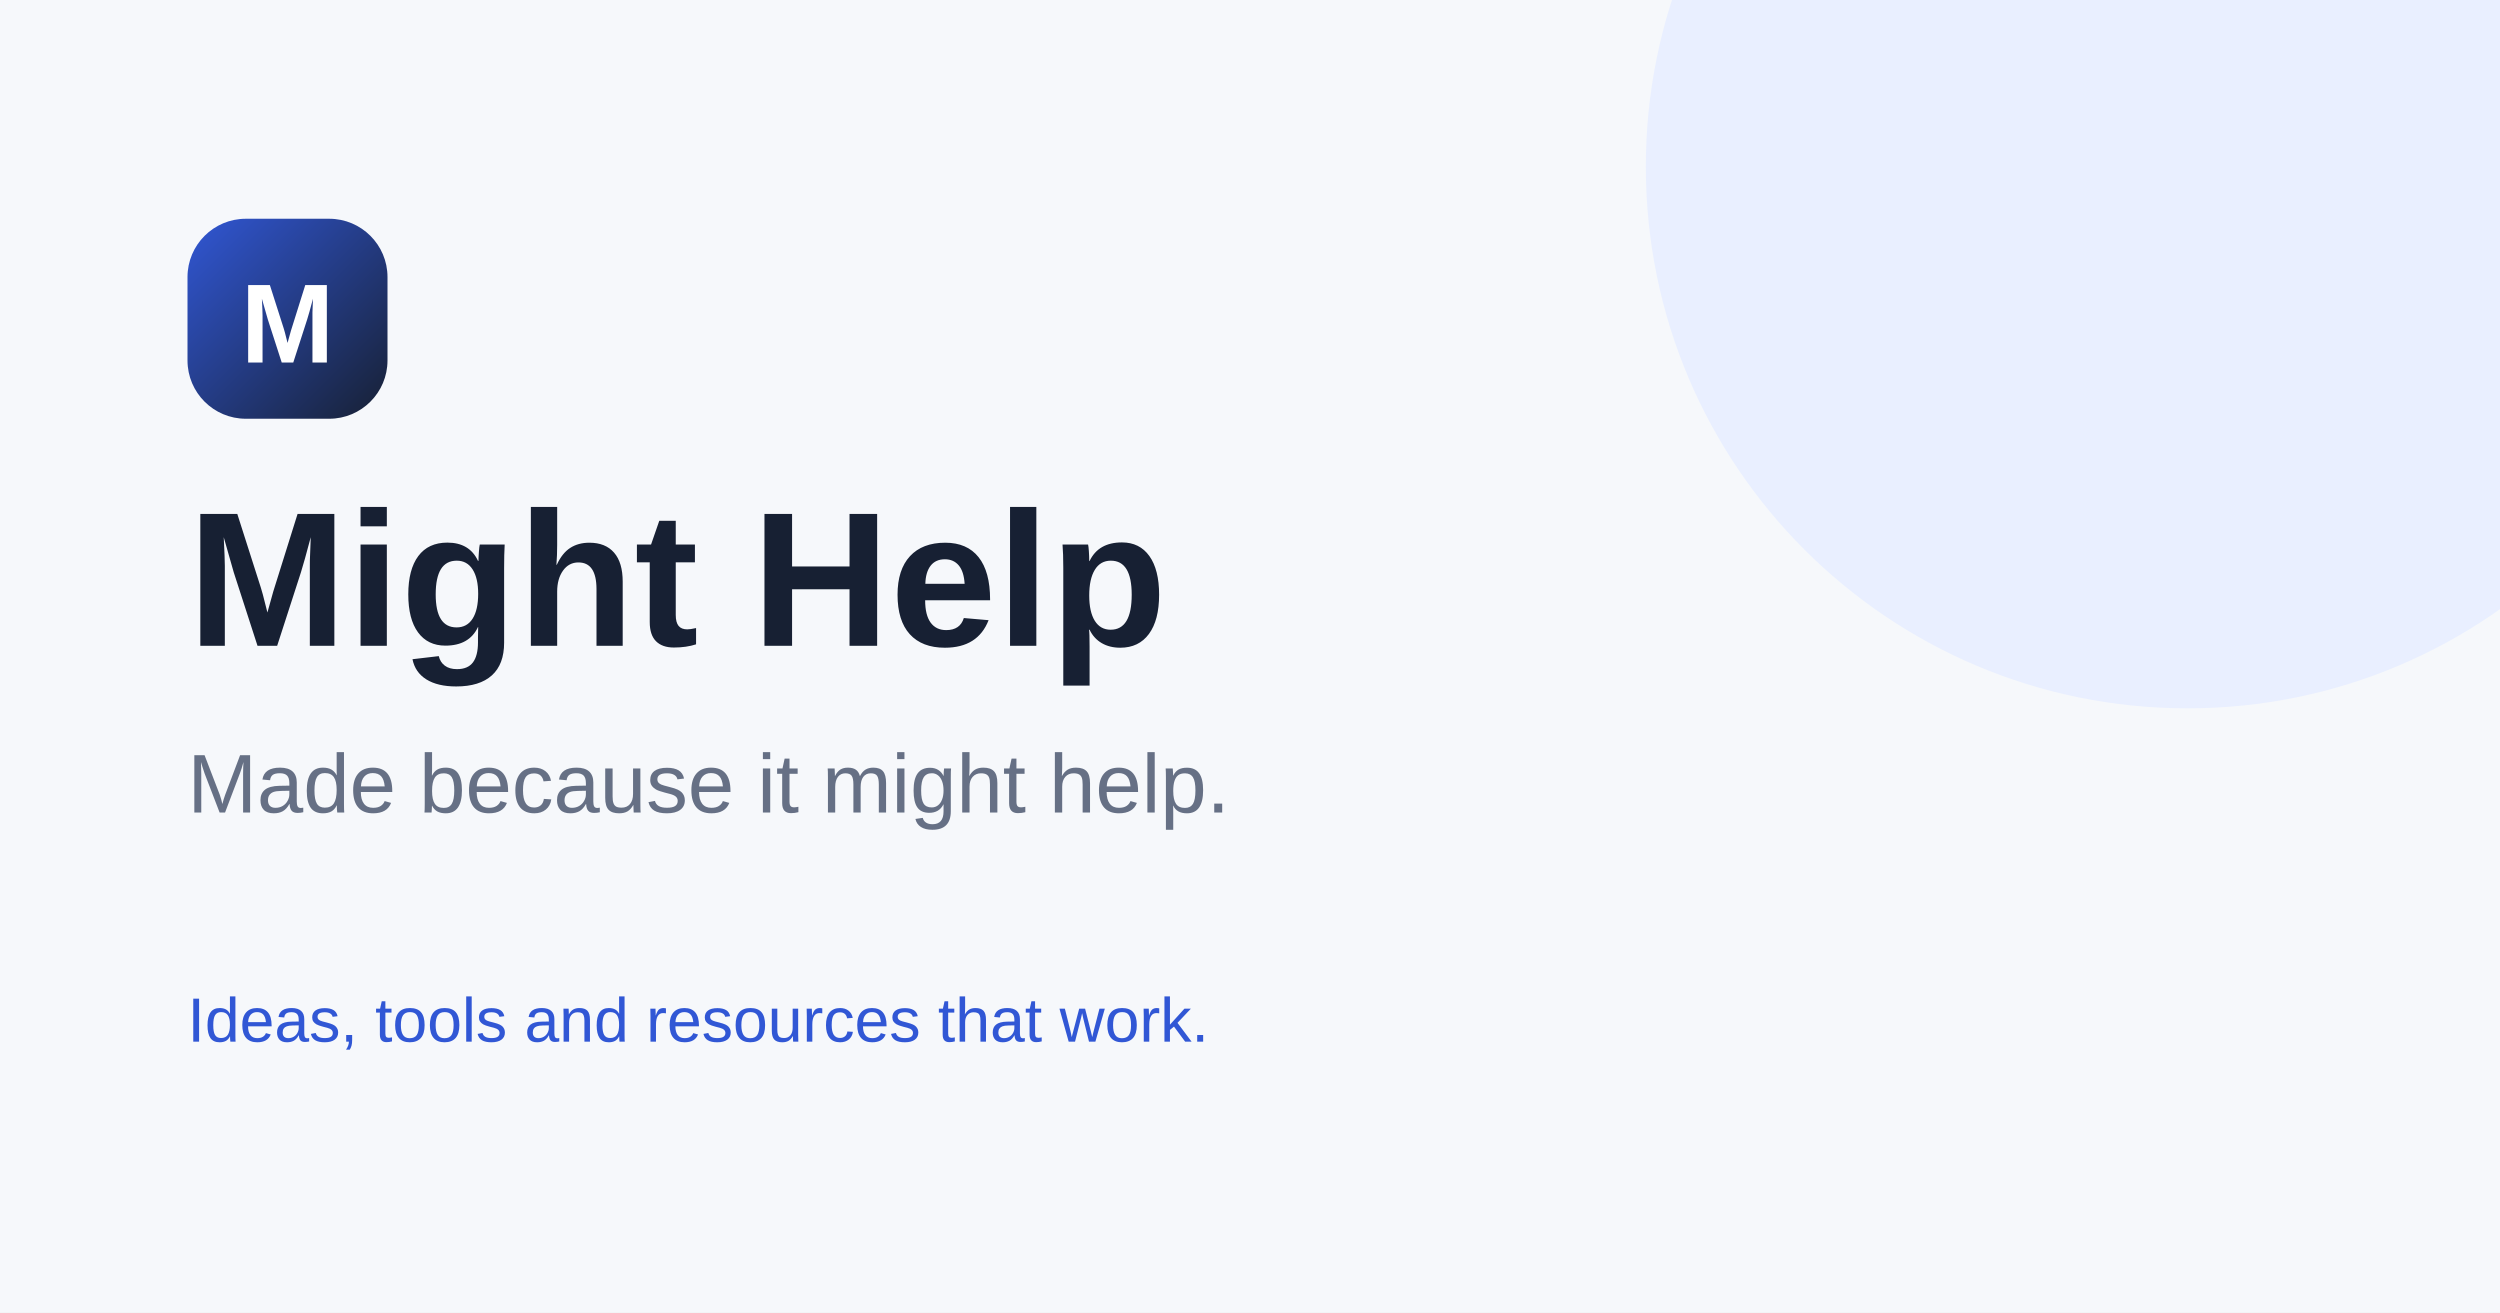
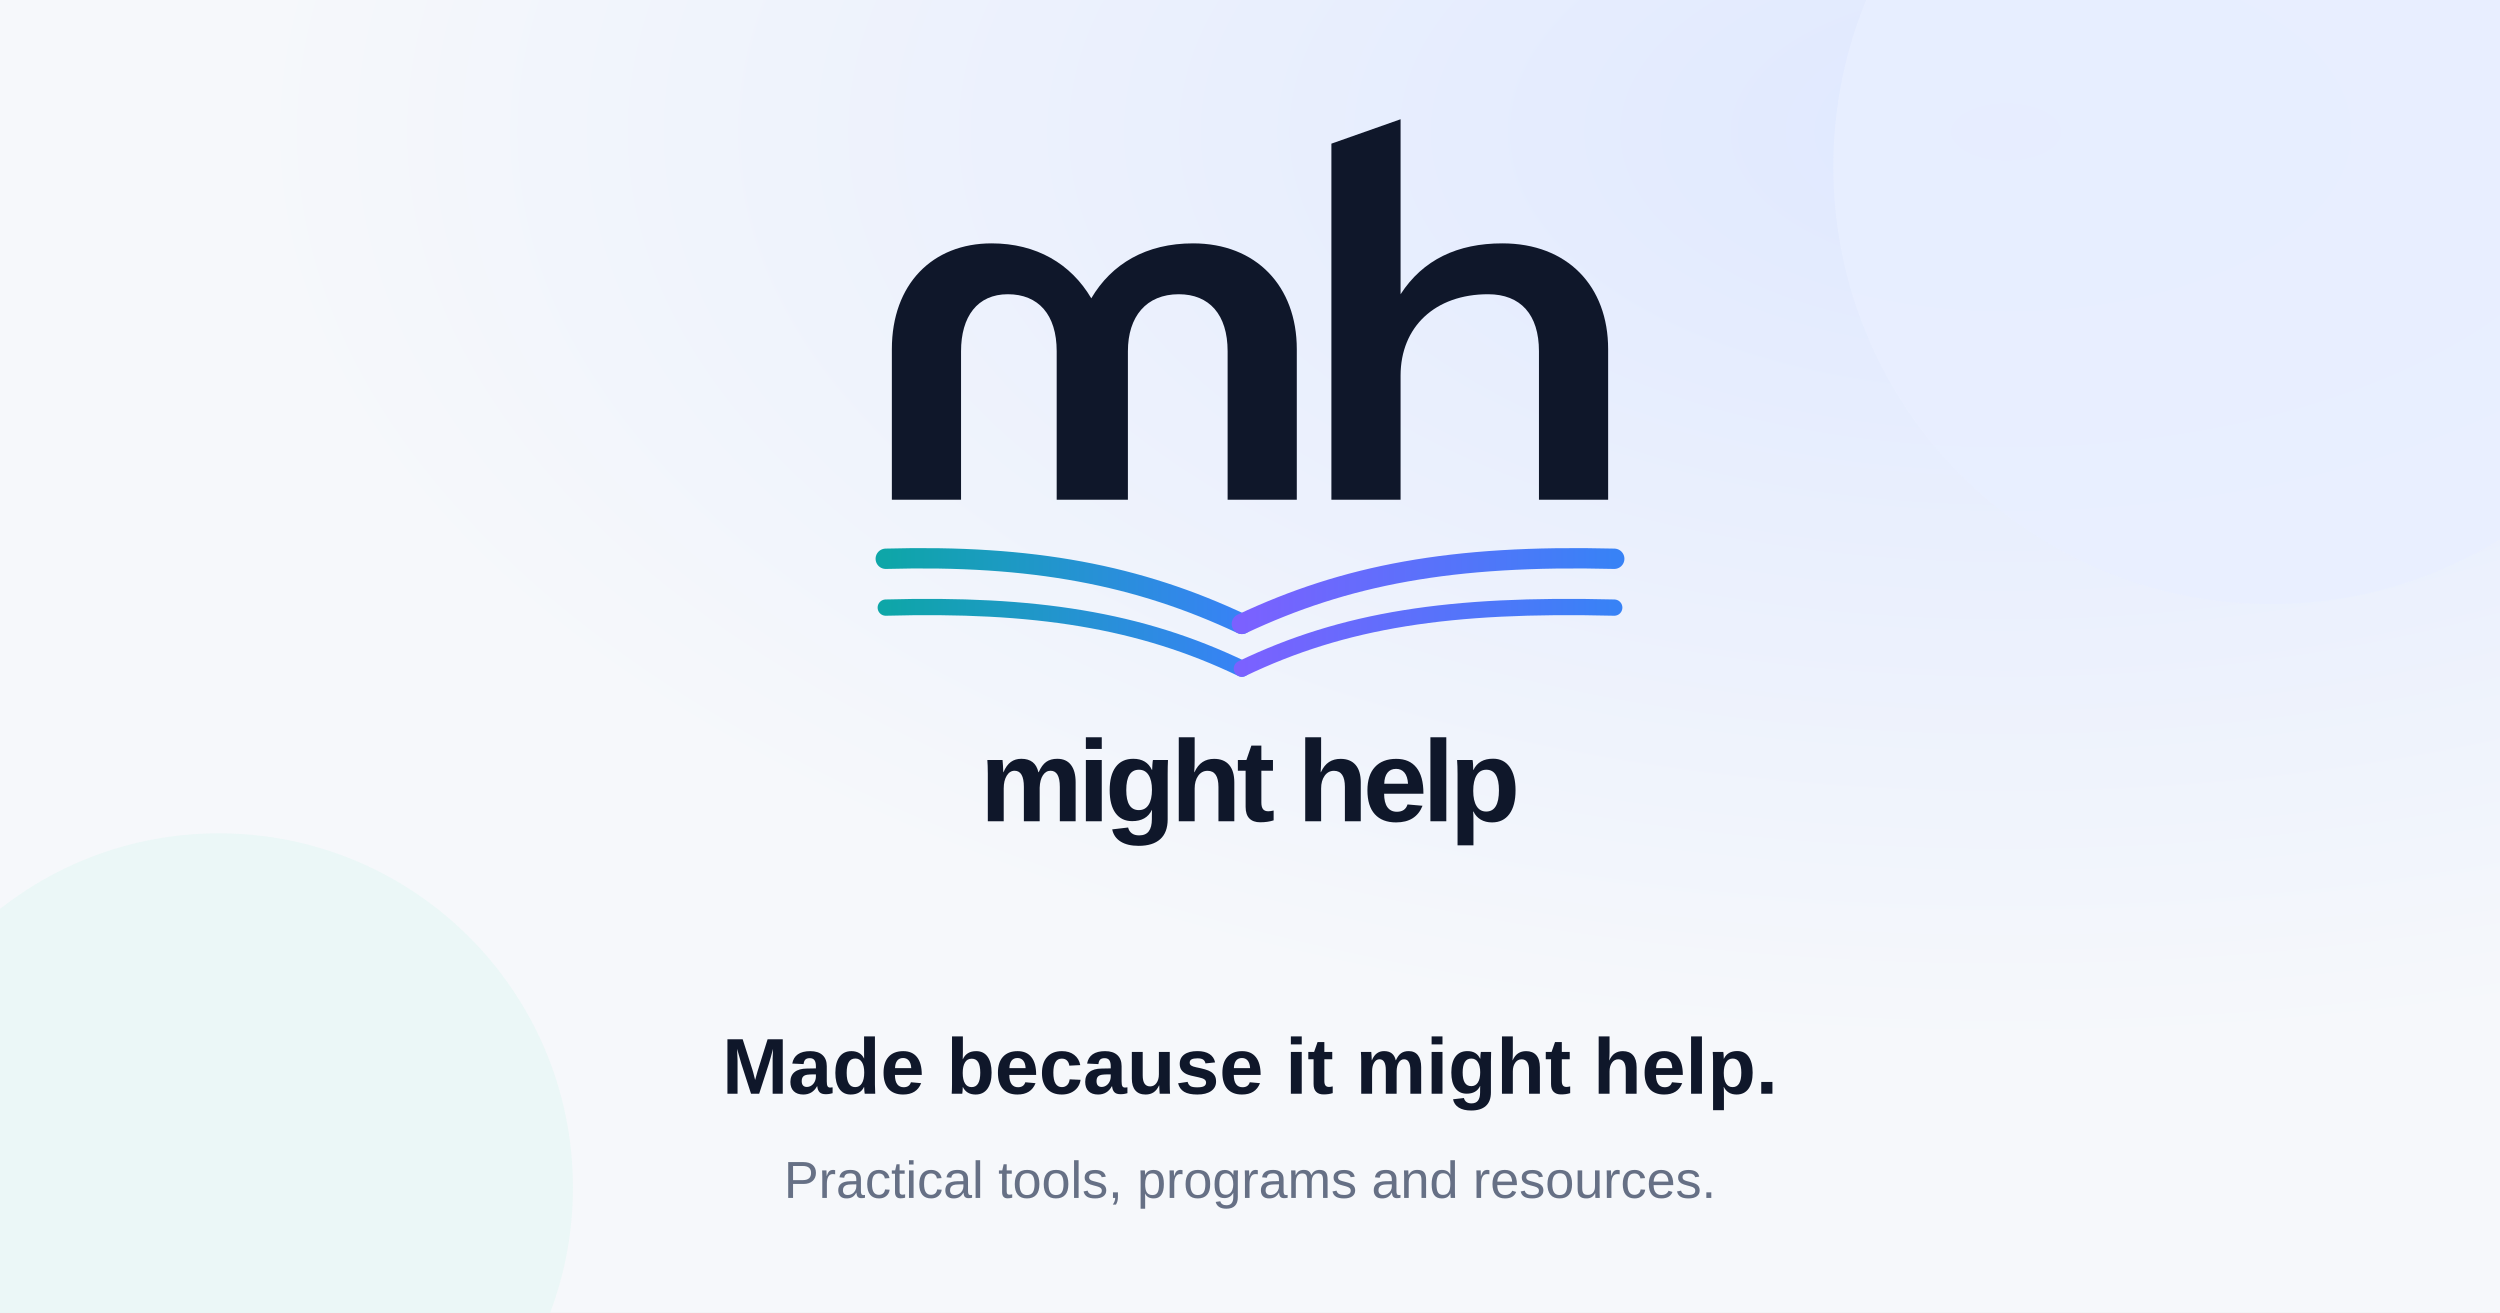
<svg xmlns="http://www.w3.org/2000/svg" width="1200" height="630" viewBox="0 0 1200 630">
  <defs>
-     <linearGradient id="g" x1="0" x2="1" y1="0" y2="1">
-       <stop stop-color="#3157d5" />
-       <stop offset="1" stop-color="#172033" />
-     </linearGradient>
+     <radialGradient id="glow" cx="80%" cy="10%" r="70%">
+       <stop stop-color="#dfe8ff" />
+       <stop offset="1" stop-color="#f6f8fb" />
+     </radialGradient>
  </defs>
-   <rect width="1200" height="630" fill="#f6f8fb" />
-   <circle cx="1050" cy="80" r="260" fill="#e9efff" />
-   <rect x="90" y="105" width="96" height="96" rx="28" fill="url(#g)" />
-   <text x="138" y="174" text-anchor="middle" font-family="Arial,sans-serif" font-size="54" font-weight="700" fill="white">M</text>
-   <text x="90" y="310" font-family="Arial,sans-serif" font-size="92" font-weight="800" fill="#172033">Might Help</text>
-   <text x="90" y="390" font-family="Arial,sans-serif" font-size="40" fill="#667085">Made because it might help.</text>
-   <text x="90" y="500" font-family="Arial,sans-serif" font-size="30" fill="#3157d5">Ideas, tools and resources that work.</text>
+   <rect width="1200" height="630" fill="url(#glow)" />
+   <circle cx="1090" cy="80" r="210" fill="#e9efff" opacity=".8" />
+   <circle cx="105" cy="570" r="170" fill="#e7f7f5" opacity=".75" />
+   <svg x="390" y="40" width="420" height="390" viewBox="0 -20 430 380">
+     <defs>
+       <linearGradient id="leftPage" x1="0%" y1="0%" x2="100%" y2="0%">
+         <stop offset="0%" stop-color="#0ea6a8" />
+         <stop offset="100%" stop-color="#3882f6" />
+       </linearGradient>
+       <linearGradient id="rightPage" x1="0%" y1="0%" x2="100%" y2="0%">
+         <stop offset="0%" stop-color="#7b61ff" />
+         <stop offset="100%" stop-color="#3882f6" />
+       </linearGradient>
+     </defs>
+     <g transform="translate(-16 0)">
+       <path fill="#0f172a" d="M55 175 V101 C55 69 75 49 104 49 C126 49 143 59 153 76 C163 59 180 49 203 49 C234 49 254 70 254 101 V175 H220 V102 C220 84 211 74 196 74 C180 74 171 85 171 102 V175 H136 V102 C136 84 127 74 112 74 C97 74 89 85 89 102 V175 Z" />
+       <path fill="#0f172a" d="M271 175 V0 L305 -12 V74 C316 57 333 49 355 49 C387 49 407 70 407 101 V175 H373 V102 C373 84 364 74 348 74 C322 74 305 90 305 114 V175 Z" />
+     </g>
+     <path d="M36 204 C108 202 160 212 211 236" fill="none" stroke="url(#leftPage)" stroke-width="10" stroke-linecap="round" />
+     <path d="M211 236 C262 212 314 202 394 204" fill="none" stroke="url(#rightPage)" stroke-width="10" stroke-linecap="round" />
+     <path d="M36 228 C109 226 161 234 211 258" fill="none" stroke="url(#leftPage)" stroke-width="8" stroke-linecap="round" />
+     <path d="M211 258 C261 234 313 226 394 228" fill="none" stroke="url(#rightPage)" stroke-width="8" stroke-linecap="round" />
+     <text x="215" y="333" text-anchor="middle" font-family="Arial, Helvetica, sans-serif" font-size="57" font-weight="600" letter-spacing="-2.5" fill="#0f172a">might help</text>
+   </svg>
+   <text x="600" y="525" text-anchor="middle" font-family="Arial, Helvetica, sans-serif" font-size="38" font-weight="600" fill="#0f172a">Made because it might help.</text>
+   <text x="600" y="575" text-anchor="middle" font-family="Arial, Helvetica, sans-serif" font-size="25" fill="#667085">Practical tools, programs and resources.</text>
</svg>
